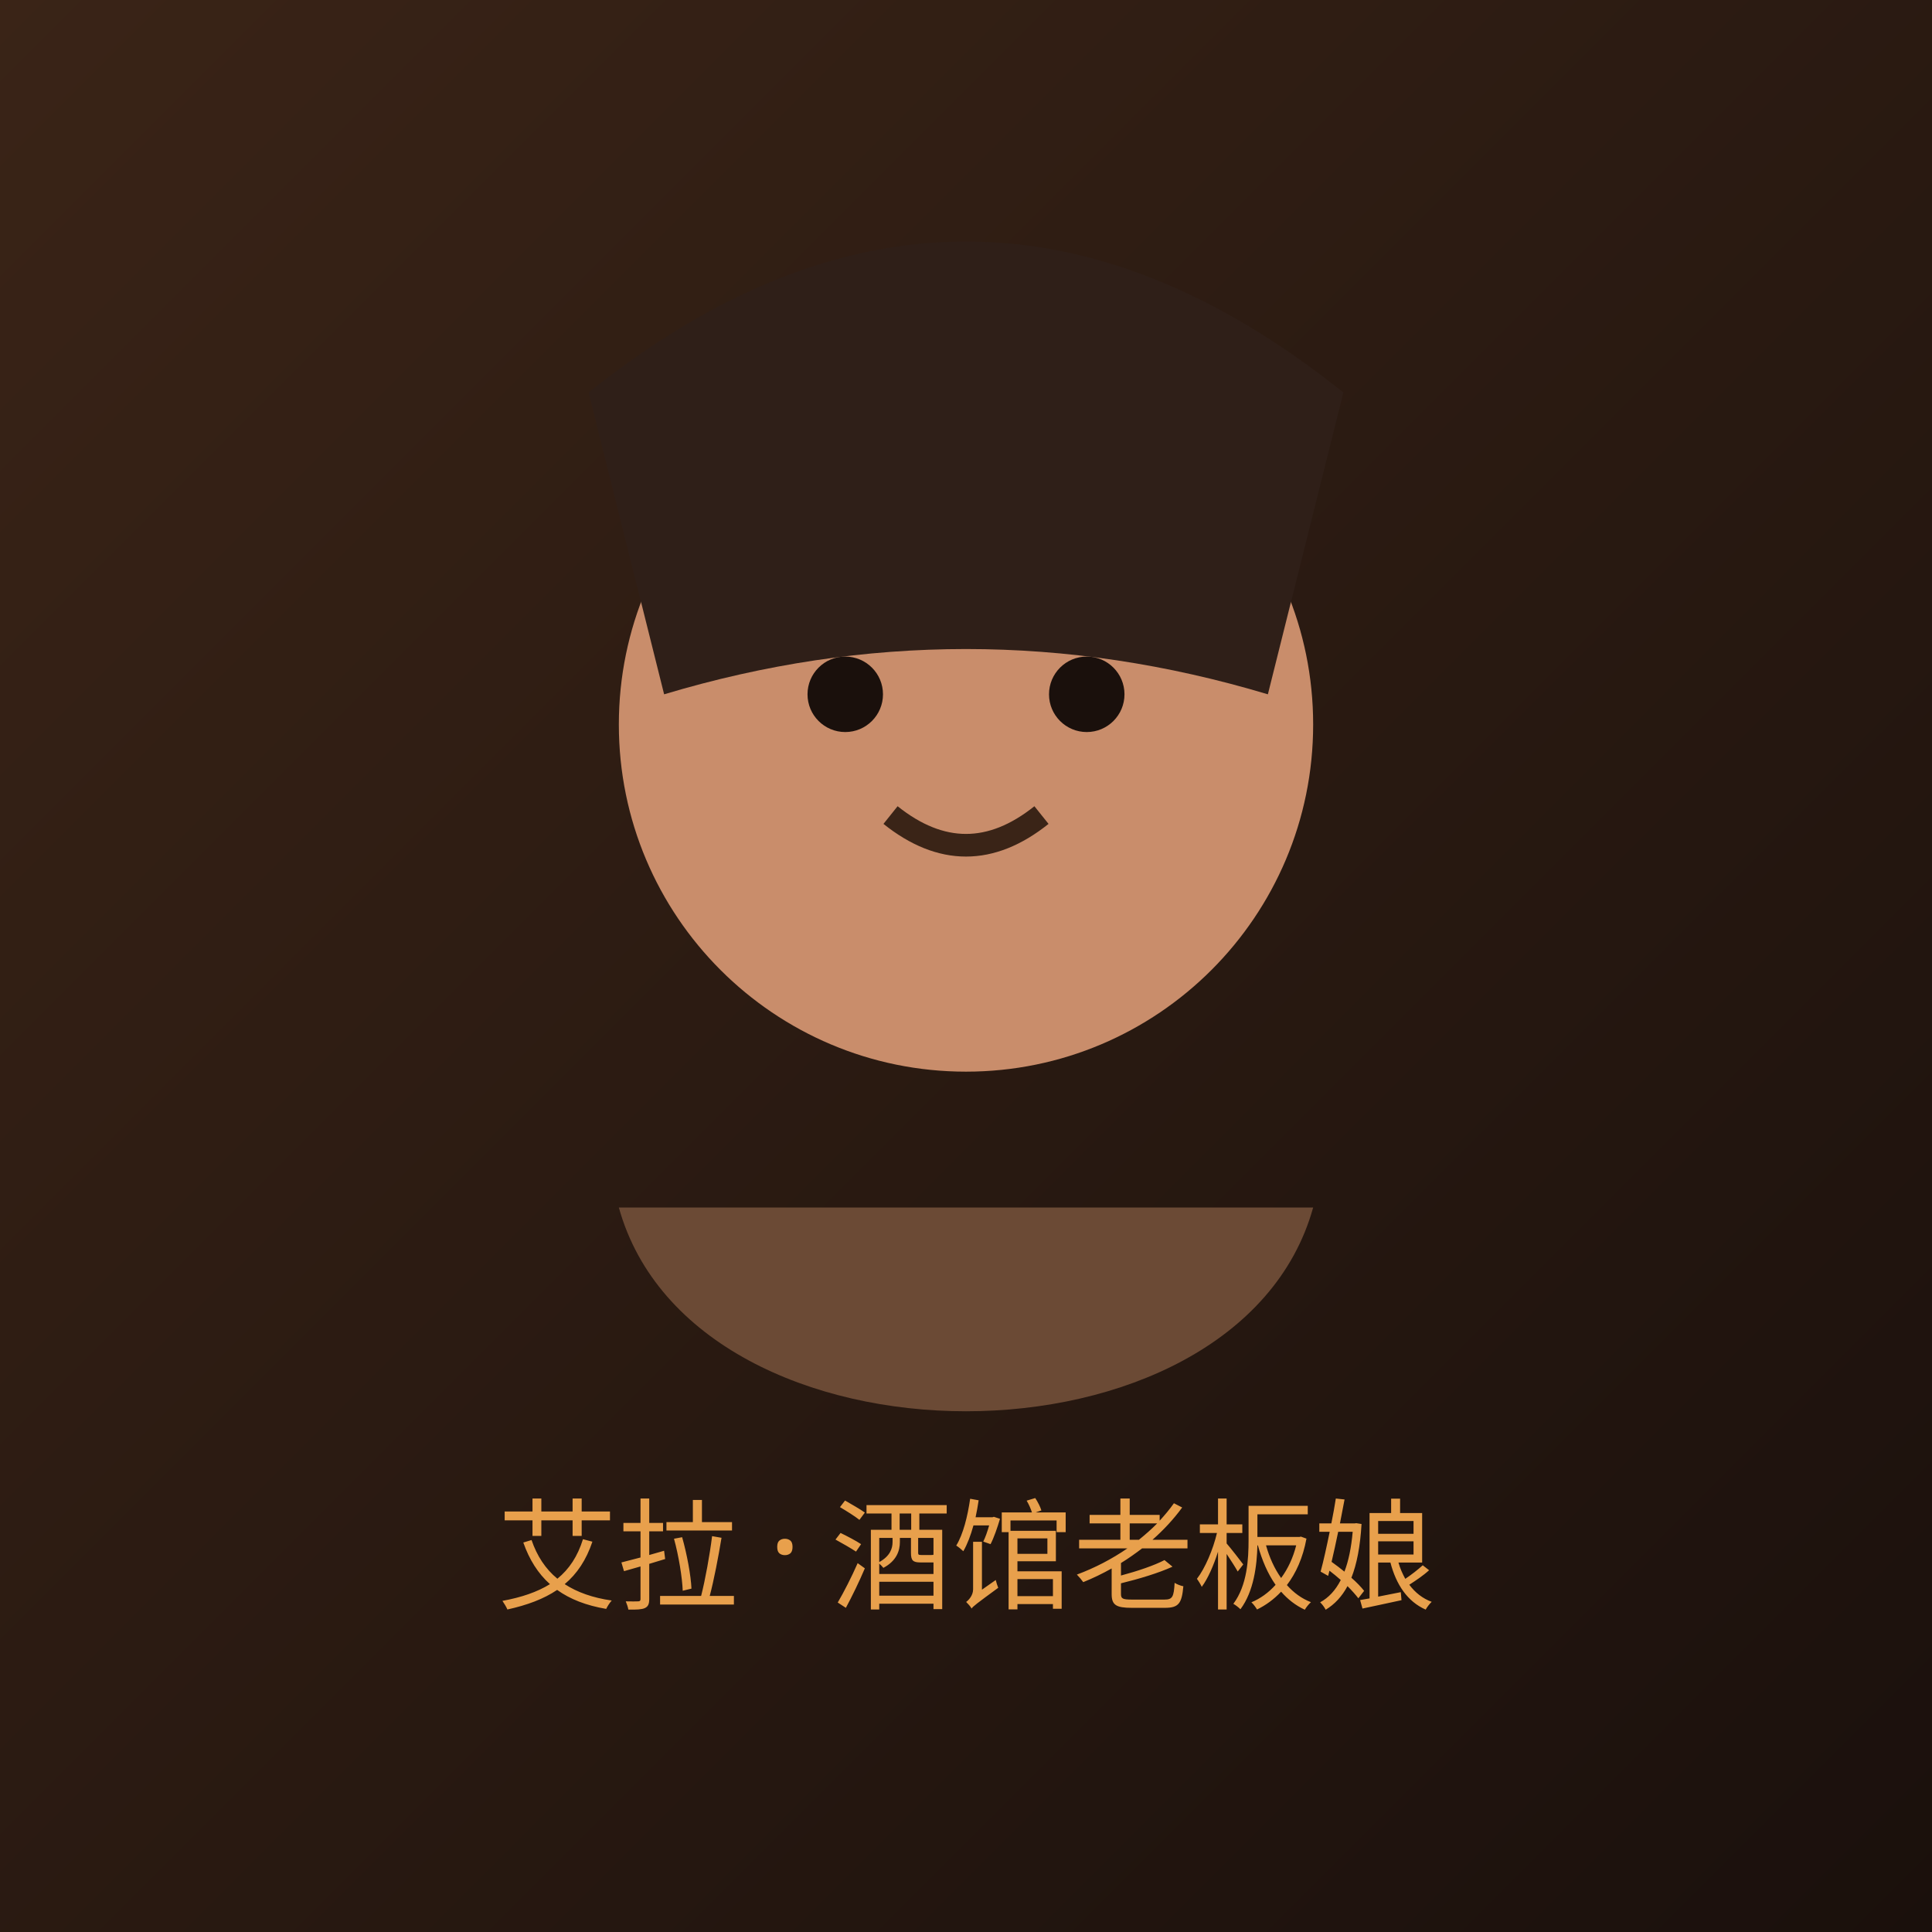
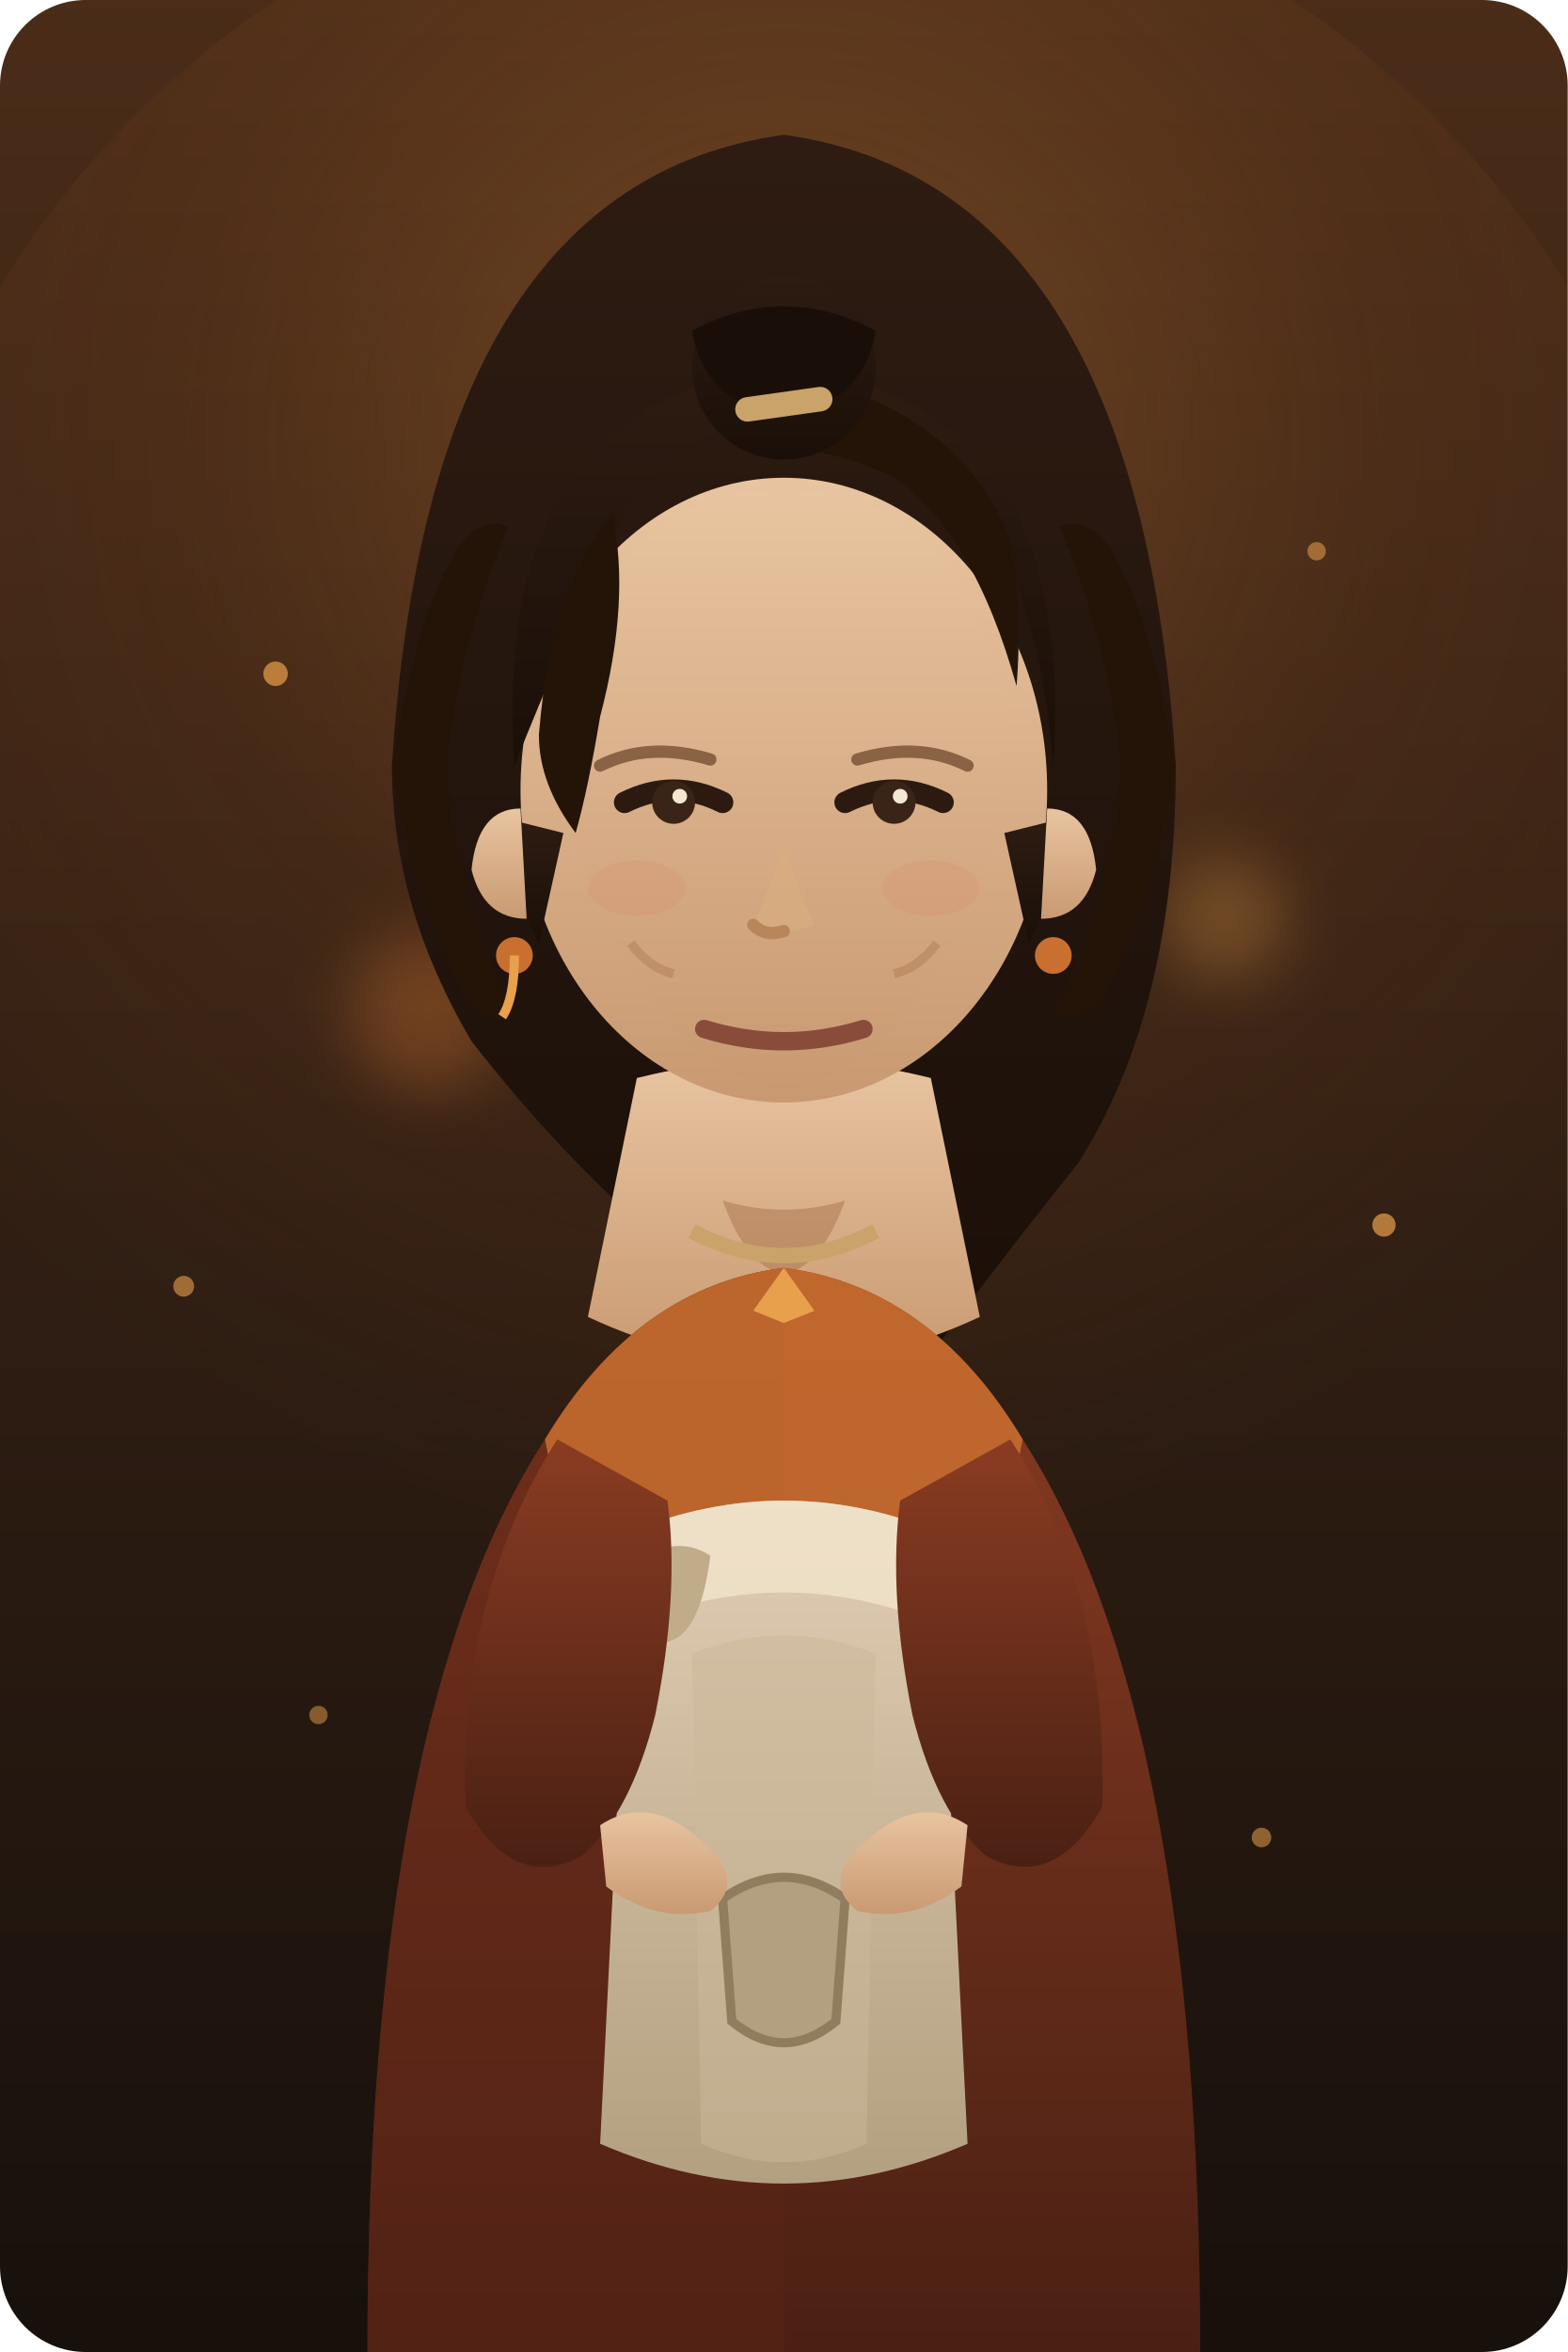
- <svg xmlns="http://www.w3.org/2000/svg" width="256" height="256" viewBox="0 0 256 256">
+ <svg xmlns="http://www.w3.org/2000/svg" width="512" height="768" viewBox="0 0 512 768" role="img" aria-label="艾拉：酒馆老板娘半身立绘">
  <defs>
-     <linearGradient id="bg" x1="0" y1="0" x2="1" y2="1">
-       <stop offset="0" stop-color="#3a2417" />
-       <stop offset="1" stop-color="#1a100c" />
+     <linearGradient id="bg" x1="0" y1="0" x2="0" y2="1">
+       <stop offset="0" stop-color="#4a2c18" />
+       <stop offset="0.6" stop-color="#2c1c12" />
+       <stop offset="1" stop-color="#17100b" />
    </linearGradient>
+     <radialGradient id="bgGlow" cx="0.5" cy="0.32" r="0.62">
+       <stop offset="0" stop-color="#e8a04c" stop-opacity="0.28" />
+       <stop offset="0.55" stop-color="#c96f2f" stop-opacity="0.08" />
+       <stop offset="1" stop-color="#c96f2f" stop-opacity="0" />
+     </radialGradient>
+     <linearGradient id="hair" x1="0" y1="0" x2="0" y2="1">
+       <stop offset="0" stop-color="#2e1c12" />
+       <stop offset="1" stop-color="#1a0f08" />
+     </linearGradient>
+     <linearGradient id="skin" x1="0" y1="0" x2="0" y2="1">
+       <stop offset="0" stop-color="#e8c4a0" />
+       <stop offset="1" stop-color="#c99a72" />
+     </linearGradient>
+     <linearGradient id="dress" x1="0" y1="0" x2="0" y2="1">
+       <stop offset="0" stop-color="#8a3c22" />
+       <stop offset="1" stop-color="#4a2013" />
+     </linearGradient>
+     <linearGradient id="apron" x1="0" y1="0" x2="0" y2="1">
+       <stop offset="0" stop-color="#e0cdb4" />
+       <stop offset="1" stop-color="#b3a080" />
+     </linearGradient>
+     <filter id="soft" x="-40%" y="-40%" width="180%" height="180%">
+       <feGaussianBlur stdDeviation="10" />
+     </filter>
  </defs>
-   <rect width="256" height="256" fill="url(#bg)" />
-   <circle cx="128" cy="96" r="46" fill="#c98d6b" />
-   <path d="M82 160 C92 196 164 196 174 160 Z" fill="#6b4a35" />
-   <path d="M78 52 Q128 12 178 52 L168 92 Q128 80 88 92 Z" fill="#2f1f18" />
-   <circle cx="112" cy="92" r="5" fill="#1a100c" />
-   <circle cx="144" cy="92" r="5" fill="#1a100c" />
-   <path d="M118 108 Q128 116 138 108" stroke="#3a2417" stroke-width="3" fill="none" />
-   <text x="128" y="212" text-anchor="middle" font-family="serif" font-size="16" fill="#e8a04c">艾拉 · 酒馆老板娘</text>
+   <rect width="512" height="768" rx="28" fill="url(#bg)" />
+   <circle cx="256" cy="250" r="300" fill="url(#bgGlow)" />
+   <circle cx="140" cy="330" r="26" fill="#c96f2f" opacity="0.35" filter="url(#soft)" />
+   <circle cx="400" cy="300" r="20" fill="#e8a04c" opacity="0.3" filter="url(#soft)" />
+   <path d="M128 250 Q140 60 256 44 Q372 60 384 250 Q384 330 352 380 Q320 420 300 448 Q280 460 256 452 Q240 430 214 404 Q182 376 154 340 Q128 296 128 250 Z" fill="url(#hair)" />
+   <path d="M128 250 Q136 200 150 178 Q158 168 166 172 Q150 210 146 250 Q150 300 168 330 Q160 336 152 326 Q134 292 128 250 Z" fill="#241408" />
+   <path d="M384 250 Q376 200 362 178 Q354 168 346 172 Q362 210 366 250 Q362 300 344 330 Q352 336 360 326 Q378 292 384 250 Z" fill="#241408" />
+   <path d="M208 352 Q256 340 304 352 L320 430 Q256 460 192 430 Z" fill="url(#skin)" />
+   <path d="M236 392 Q256 398 276 392 Q268 414 256 416 Q244 414 236 392 Z" fill="#a8744c" opacity="0.5" />
+   <ellipse cx="256" cy="258" rx="86" ry="102" fill="url(#skin)" />
+   <path d="M256 160 Q296 160 312 190 Q330 216 328 246 Q322 300 296 330 Q276 354 256 356 Q236 354 216 330 Q190 300 184 246 Q182 216 200 190 Q216 160 256 160 Z" fill="url(#skin)" />
+   <path d="M168 250 Q160 130 256 120 Q352 130 344 250 Q340 200 322 168 Q310 150 292 146 Q262 128 232 142 Q210 154 200 176 Q184 210 168 250 Z" fill="url(#hair)" />
+   <path d="M176 240 Q180 190 200 168 Q206 196 196 234 Q192 258 188 272 Q176 256 176 240 Z" fill="#241408" />
+   <path d="M256 122 Q312 132 330 176 Q334 200 332 224 Q318 174 292 156 Q276 148 256 146 Z" fill="#241408" />
+   <path d="M184 272 Q180 290 176 308 Q166 288 168 268 Z" fill="url(#hair)" />
+   <path d="M328 272 Q332 290 336 308 Q346 288 344 268 Z" fill="url(#hair)" />
+   <g>
+     <path d="M204 262 Q220 254 236 262" stroke="#2c1a10" stroke-width="7" fill="none" stroke-linecap="round" />
+     <path d="M276 262 Q292 254 308 262" stroke="#2c1a10" stroke-width="7" fill="none" stroke-linecap="round" />
+     <circle cx="220" cy="262" r="7" fill="#3a2417" />
+     <circle cx="292" cy="262" r="7" fill="#3a2417" />
+     <circle cx="222" cy="260" r="2.4" fill="#f5e8d0" />
+     <circle cx="294" cy="260" r="2.4" fill="#f5e8d0" />
+     <path d="M196 250 Q212 242 232 248 M280 248 Q300 242 316 250" stroke="#8a6244" stroke-width="4" fill="none" stroke-linecap="round" />
+   </g>
+   <path d="M256 276 Q250 294 246 302 Q256 306 266 302 Q262 294 256 276 Z" fill="#d8ac80" opacity="0.85" />
+   <path d="M256 304 Q250 306 246 302" stroke="#b8865a" stroke-width="4" fill="none" stroke-linecap="round" />
+   <path d="M230 336 Q256 344 282 336" stroke="#8a4c3a" stroke-width="6" fill="none" stroke-linecap="round" />
+   <ellipse cx="208" cy="290" rx="16" ry="9" fill="#d88a6a" opacity="0.25" />
+   <ellipse cx="304" cy="290" rx="16" ry="9" fill="#d88a6a" opacity="0.25" />
+   <path d="M206 308 Q212 316 220 318 M292 318 Q300 316 306 308" stroke="#a8744c" stroke-width="3" fill="none" opacity="0.4" />
+   <path d="M170 264 Q156 264 154 284 Q158 300 172 300 Z" fill="url(#skin)" />
+   <path d="M342 264 Q356 264 358 284 Q354 300 340 300 Z" fill="url(#skin)" />
+   <circle cx="168" cy="312" r="6" fill="#c96f2f" />
+   <circle cx="344" cy="312" r="6" fill="#c96f2f" />
+   <path d="M168 312 q0 14 -4 20" stroke="#e8a04c" stroke-width="3" fill="none" />
+   <circle cx="256" cy="120" r="30" fill="url(#hair)" />
+   <path d="M226 108 Q256 92 286 108 Q282 132 256 136 Q230 132 226 108 Z" fill="#1a0f08" />
+   <rect x="240" y="128" width="32" height="8" rx="4" fill="#c9a36a" transform="rotate(-8 256 132)" />
+   <path d="M120 768 Q120 560 178 470 Q208 420 256 414 Q304 420 334 470 Q392 560 392 768 Z" fill="url(#dress)" />
+   <path d="M120 768 Q120 560 178 470 Q208 420 256 414 L256 768 Z" fill="#5a2415" opacity="0.5" />
+   <path d="M178 470 Q208 420 256 414 Q304 420 334 470 L322 530 Q256 552 190 530 Z" fill="#c96f2f" opacity="0.85" />
+   <path d="M206 500 Q256 480 306 500 L316 700 Q256 726 196 700 Z" fill="url(#apron)" />
+   <path d="M206 500 Q256 480 306 500 L300 528 Q256 512 212 528 Z" fill="#f5e8d0" opacity="0.7" />
+   <path d="M226 540 Q256 528 286 540 L283 700 Q256 712 229 700 Z" fill="#cbb89a" opacity="0.5" />
+   <path d="M236 620 Q256 606 276 620 L273 660 Q256 674 239 660 Z" fill="#b3a080" stroke="#8f7d5e" stroke-width="3" />
+   <path d="M204 512 Q220 500 232 508 Q228 540 212 536 Z" fill="#c0ac88" />
+   <path d="M182 470 Q150 520 152 590 Q168 618 190 606 Q206 592 214 560 Q222 520 218 490 Z" fill="url(#dress)" />
+   <path d="M330 470 Q362 520 360 590 Q344 618 322 606 Q306 592 298 560 Q290 520 294 490 Z" fill="url(#dress)" />
+   <path d="M196 596 Q214 584 234 606 Q242 616 232 624 Q214 628 198 616 Z" fill="url(#skin)" />
+   <path d="M316 596 Q298 584 278 606 Q270 616 280 624 Q298 628 314 616 Z" fill="url(#skin)" />
+   <path d="M226 402 Q256 418 286 402" stroke="#c9a36a" stroke-width="5" fill="none" />
+   <path d="M256 414 l10 14 -10 4 -10 -4 Z" fill="#e8a04c" />
+   <g fill="#e8a04c">
+     <circle cx="90" cy="220" r="4" opacity="0.7" />
+     <circle cx="430" cy="180" r="3" opacity="0.55" />
+     <circle cx="60" cy="420" r="3.4" opacity="0.6" />
+     <circle cx="452" cy="400" r="3.8" opacity="0.7" />
+     <circle cx="104" cy="560" r="3" opacity="0.5" />
+     <circle cx="412" cy="600" r="3.2" opacity="0.55" />
+   </g>
</svg>
